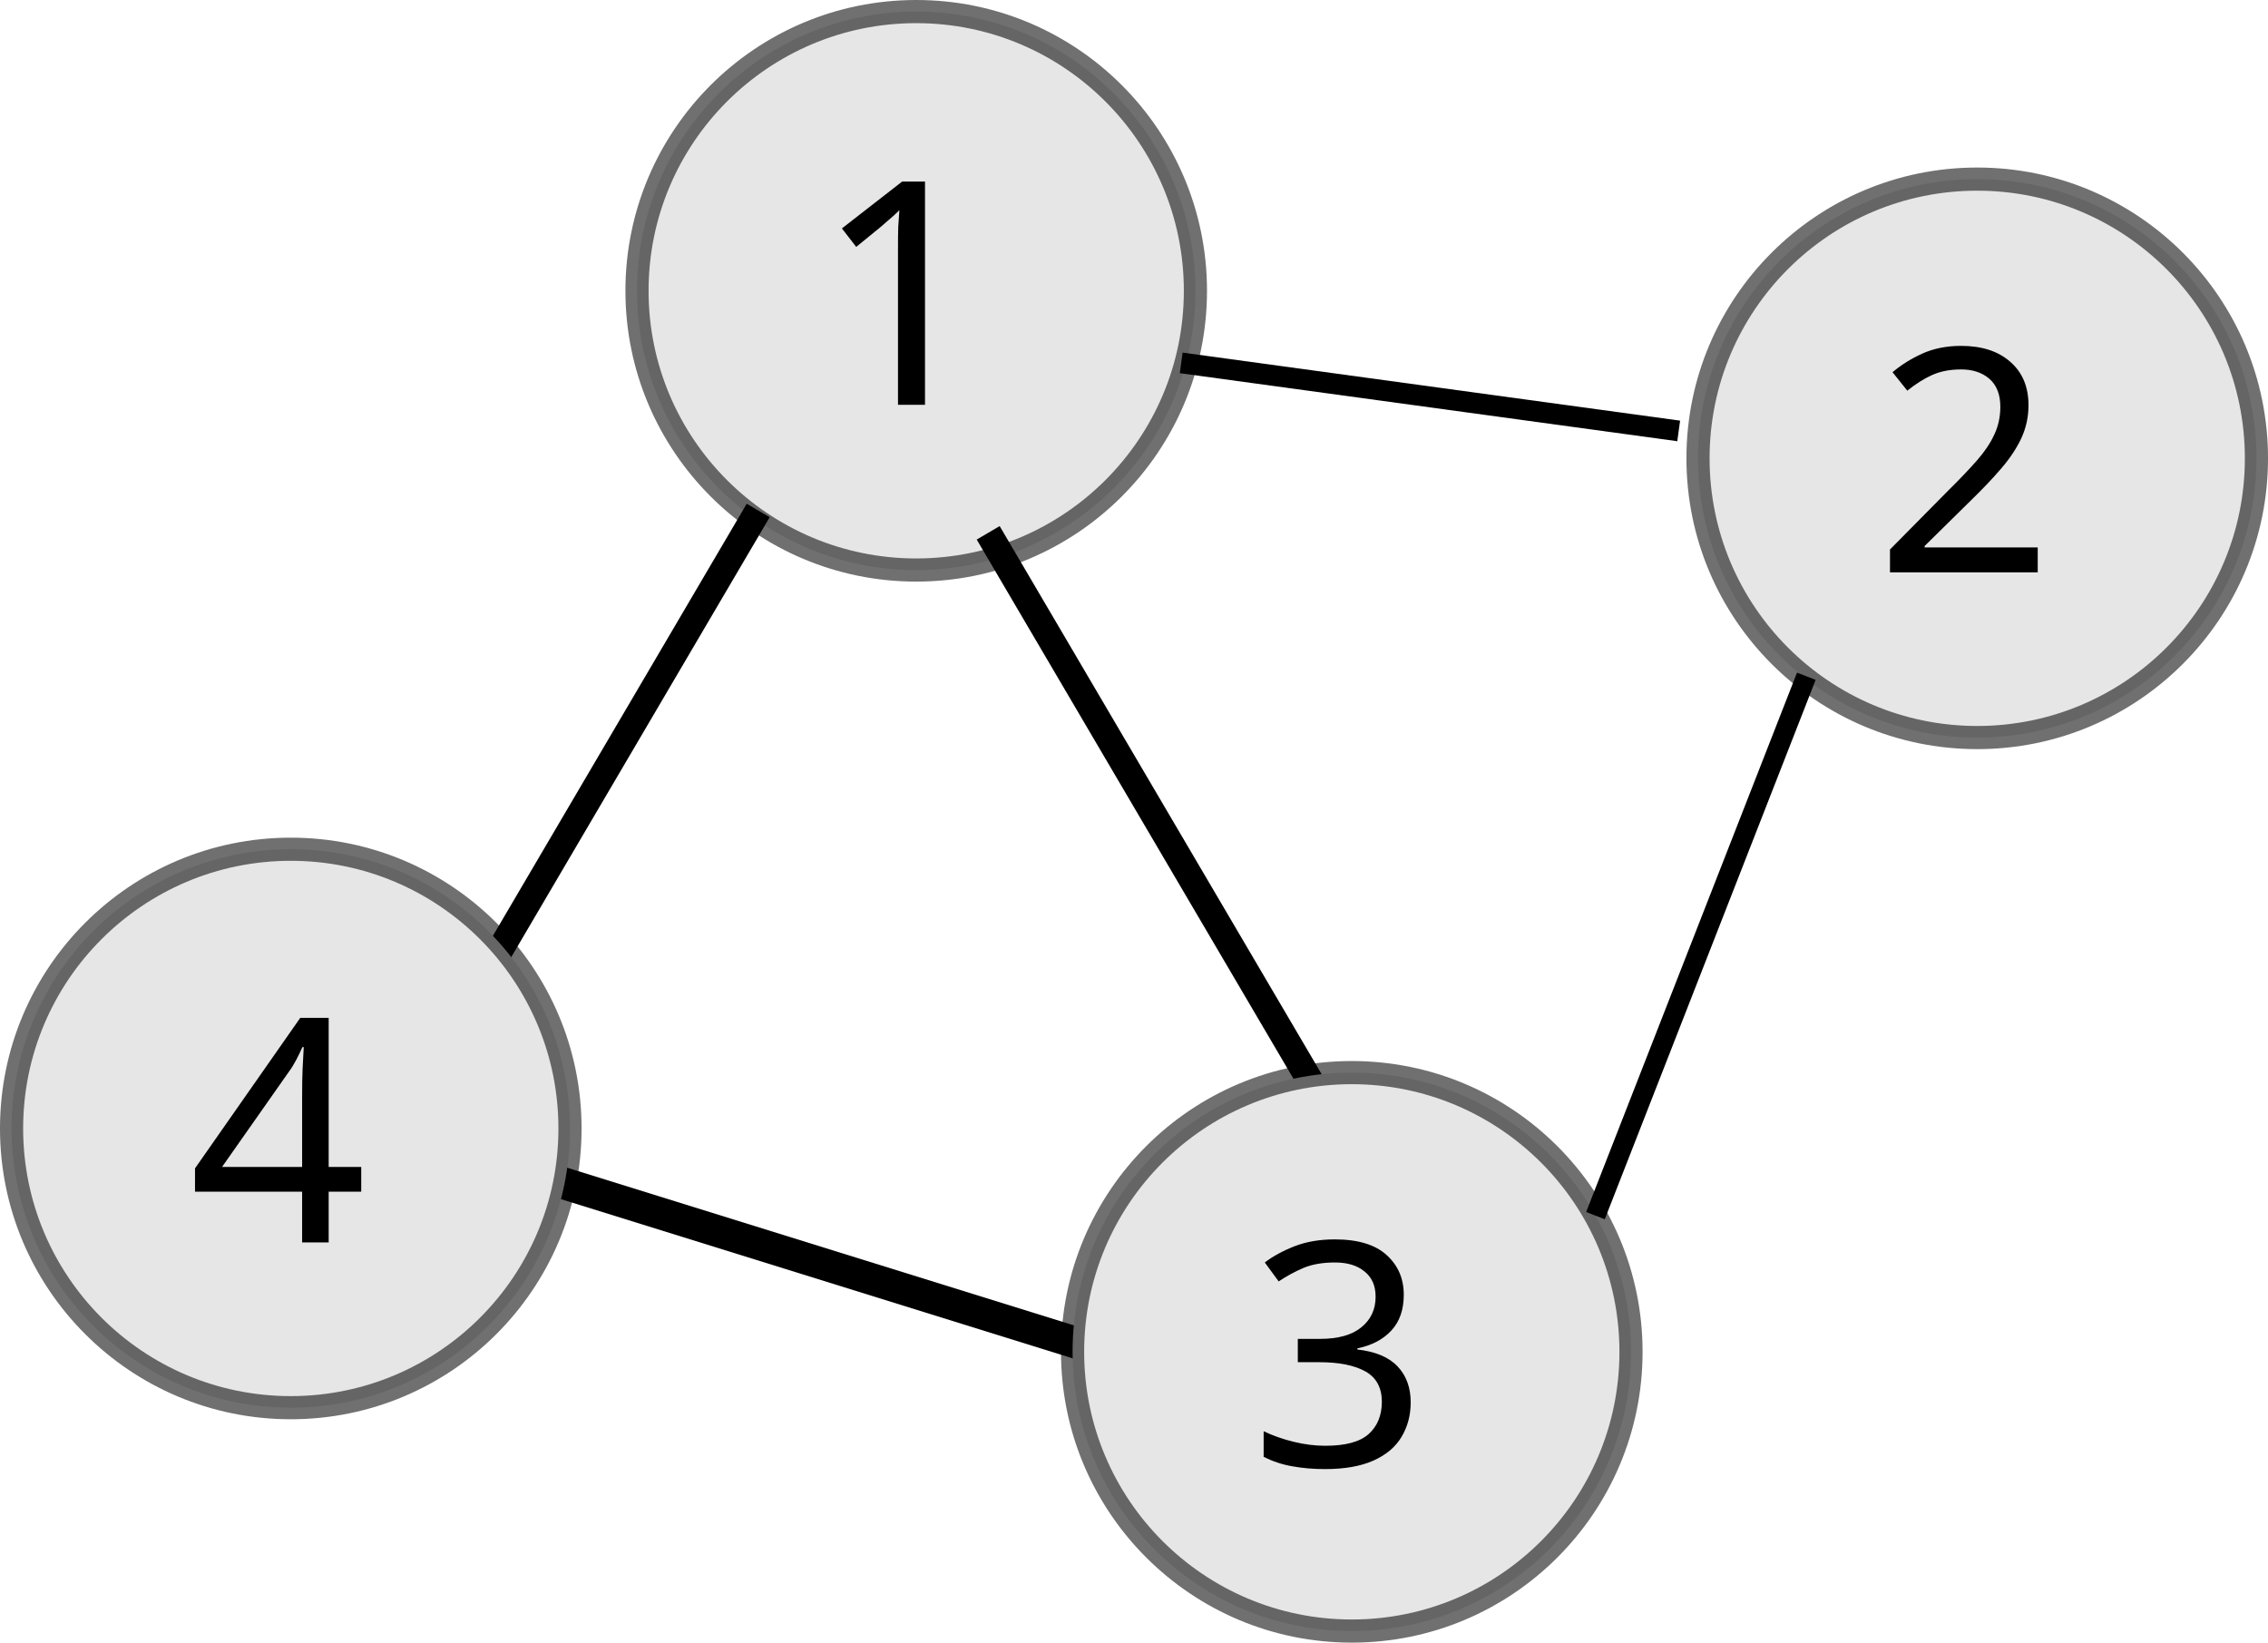
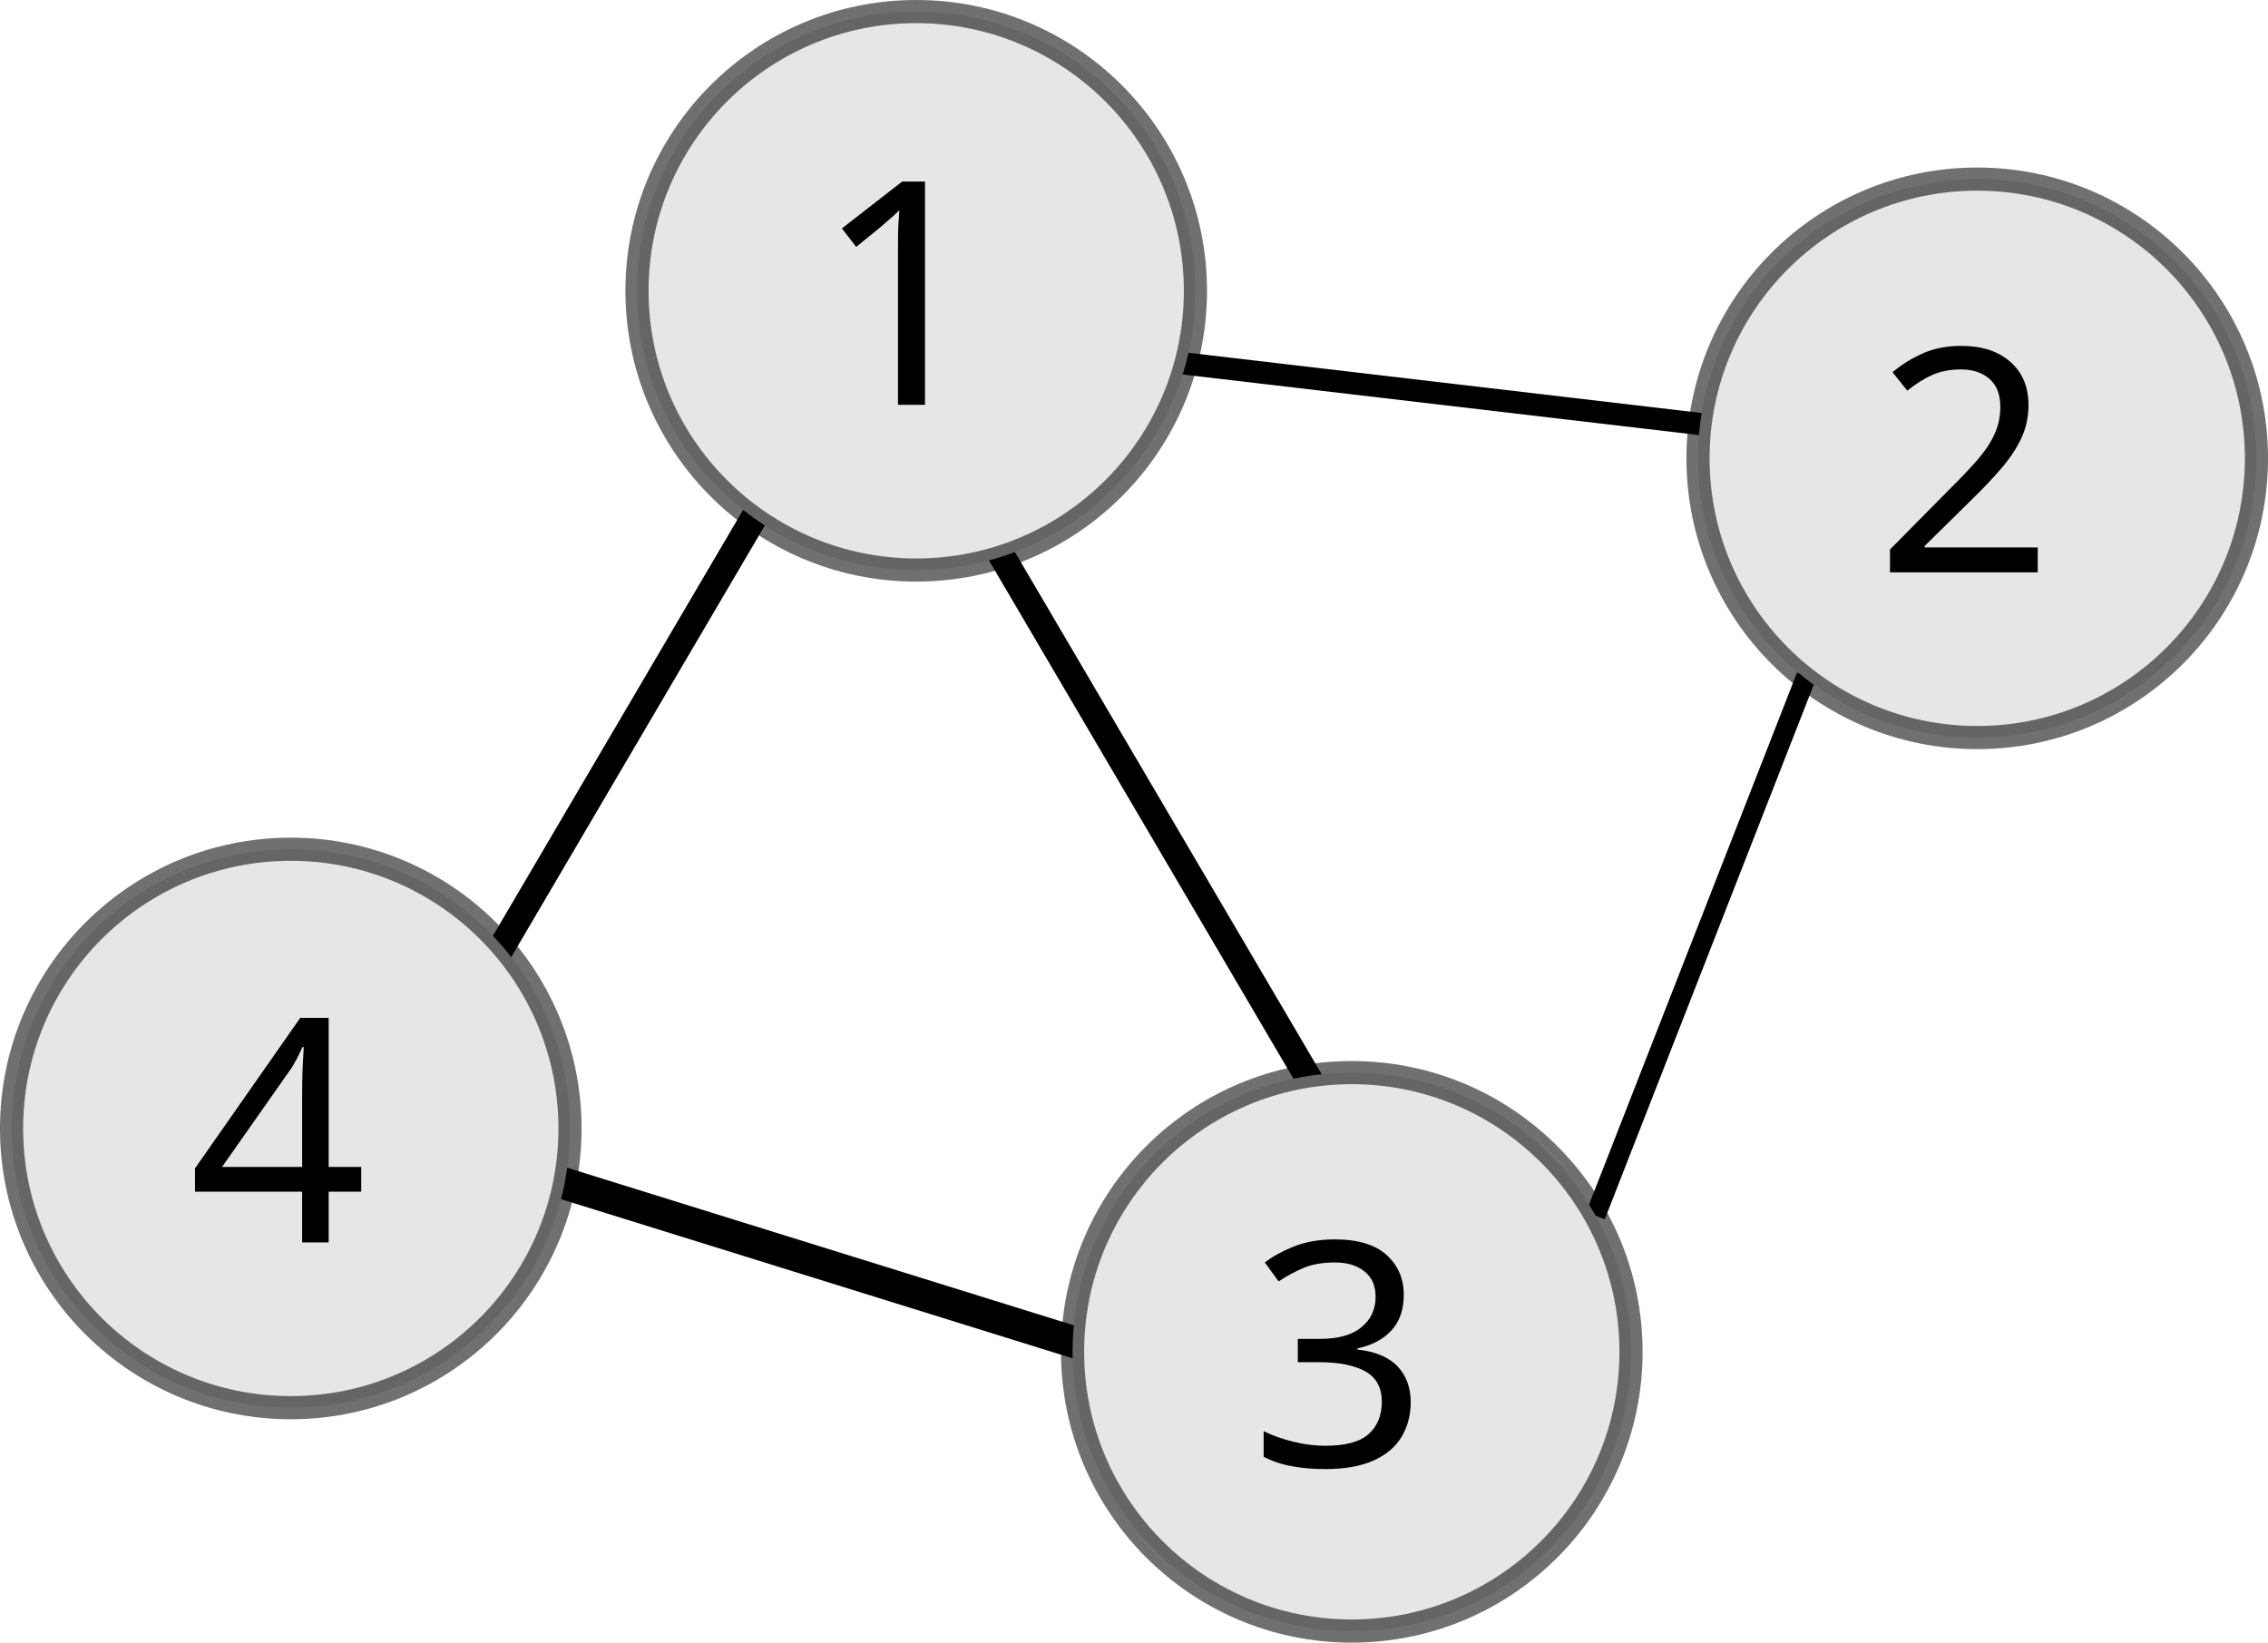
<svg xmlns="http://www.w3.org/2000/svg" xmlns:ns1="http://www.openswatchbook.org/uri/2009/osb" width="153.513mm" height="111.18mm" viewBox="0 0 153.513 111.18" version="1.1" id="svg8">
  <defs id="defs2">
    <linearGradient id="linearGradient4564" ns1:paint="solid">
      <stop style="stop-color:#000000;stop-opacity:1;" offset="0" id="stop4562" />
    </linearGradient>
  </defs>
  <g id="layer1" transform="translate(4.563263,-44.48436)">
-     <g id="g1004">
+     <g id="g866">
+       <path id="path5117" d="M 21.963,120.958 77.36,138.193" style="fill:none;stroke:#000000;stroke-width:2.157;stroke-linecap:butt;stroke-linejoin:miter;stroke-miterlimit:4;stroke-dasharray:none;stroke-opacity:1" />
+       <path style="fill:none;stroke:#000000;stroke-width:1.506;stroke-linecap:butt;stroke-linejoin:miter;stroke-miterlimit:4;stroke-dasharray:none;stroke-opacity:1" d="M 75.383,69.061 114.362,73.635" id="path5123" />
+       <path style="fill:none;stroke:#000000;stroke-width:1.801;stroke-linecap:butt;stroke-linejoin:miter;stroke-miterlimit:4;stroke-dasharray:none;stroke-opacity:1" d="M 46.756,79.036 22.036,121.113" id="path5127" />
+       <path id="path5129" d="m 62.324,80.548 24.72,42.078" style="fill:none;stroke:#000000;stroke-width:1.801;stroke-linecap:butt;stroke-linejoin:miter;stroke-miterlimit:4;stroke-dasharray:none;stroke-opacity:1" />
+       <path style="fill:none;stroke:#000000;stroke-width:1.353;stroke-linecap:butt;stroke-linejoin:miter;stroke-miterlimit:4;stroke-dasharray:none;stroke-opacity:1" d="M 117.701,90.256 103.427,126.764" id="path5440" />
      <circle r="18.899" cy="64.167" cx="57.452" id="path4952" style="opacity:1;fill:#e6e6e6;fill-opacity:1;stroke:#000000;stroke-width:1.567;stroke-linecap:square;stroke-linejoin:round;stroke-miterlimit:4;stroke-dasharray:none;stroke-dashoffset:0;stroke-opacity:0.559" />
      <text id="text4956" y="71.882" x="50.533" style="font-style:normal;font-variant:normal;font-weight:normal;font-stretch:normal;font-size:21.167px;line-height:1.25;font-family:sans-serif;-inkscape-font-specification:'sans-serif, Normal';font-variant-ligatures:normal;font-variant-caps:normal;font-variant-numeric:normal;font-feature-settings:normal;text-align:start;letter-spacing:0px;word-spacing:0px;writing-mode:lr-tb;text-anchor:start;fill:#000000;fill-opacity:1;stroke:none;stroke-width:0.265" xml:space="preserve">
        <tspan y="71.882" x="50.533" id="tspan5416">1</tspan>
      </text>
-       <path id="path5117" d="M 21.963,120.958 77.36,138.193" style="fill:none;stroke:#000000;stroke-width:2.157;stroke-linecap:butt;stroke-linejoin:miter;stroke-miterlimit:4;stroke-dasharray:none;stroke-opacity:1" />
-       <path style="fill:none;stroke:#000000;stroke-width:1.405;stroke-linecap:butt;stroke-linejoin:miter;stroke-miterlimit:4;stroke-dasharray:none;stroke-opacity:1" d="m 75.389,69.046 33.673,4.605" id="path5123" />
-       <path style="fill:none;stroke:#000000;stroke-width:1.801;stroke-linecap:butt;stroke-linejoin:miter;stroke-miterlimit:4;stroke-dasharray:none;stroke-opacity:1" d="M 46.756,79.036 22.036,121.113" id="path5127" />
-       <path id="path5129" d="m 62.324,80.548 24.72,42.078" style="fill:none;stroke:#000000;stroke-width:1.801;stroke-linecap:butt;stroke-linejoin:miter;stroke-miterlimit:4;stroke-dasharray:none;stroke-opacity:1" />
      <circle style="opacity:1;fill:#e6e6e6;fill-opacity:1;stroke:#000000;stroke-width:1.567;stroke-linecap:square;stroke-linejoin:round;stroke-miterlimit:4;stroke-dasharray:none;stroke-dashoffset:0;stroke-opacity:0.559" id="circle5244" cx="15.119" cy="120.863" r="18.899" />
      <text xml:space="preserve" style="font-style:normal;font-variant:normal;font-weight:normal;font-stretch:normal;font-size:21.167px;line-height:1.25;font-family:sans-serif;-inkscape-font-specification:'sans-serif, Normal';font-variant-ligatures:normal;font-variant-caps:normal;font-variant-numeric:normal;font-feature-settings:normal;text-align:start;letter-spacing:0px;word-spacing:0px;writing-mode:lr-tb;text-anchor:start;fill:#000000;fill-opacity:1;stroke:none;stroke-width:0.265" x="8.2" y="128.578" id="text5248">
        <tspan y="128.578" x="8.2" id="tspan5418">4</tspan>
      </text>
      <circle r="18.899" cy="135.982" cx="86.935" id="circle5252" style="opacity:1;fill:#e6e6e6;fill-opacity:1;stroke:#000000;stroke-width:1.567;stroke-linecap:square;stroke-linejoin:round;stroke-miterlimit:4;stroke-dasharray:none;stroke-dashoffset:0;stroke-opacity:0.559" />
      <text id="text5256" y="143.697" x="80.015" style="font-style:normal;font-variant:normal;font-weight:normal;font-stretch:normal;font-size:21.167px;line-height:1.25;font-family:sans-serif;-inkscape-font-specification:'sans-serif, Normal';font-variant-ligatures:normal;font-variant-caps:normal;font-variant-numeric:normal;font-feature-settings:normal;text-align:start;letter-spacing:0px;word-spacing:0px;writing-mode:lr-tb;text-anchor:start;fill:#000000;fill-opacity:1;stroke:none;stroke-width:0.265" xml:space="preserve">
        <tspan y="143.697" x="80.015" id="tspan5420">3</tspan>
      </text>
      <circle style="opacity:1;fill:#e6e6e6;fill-opacity:1;stroke:#000000;stroke-width:1.567;stroke-linecap:square;stroke-linejoin:round;stroke-miterlimit:4;stroke-dasharray:none;stroke-dashoffset:0;stroke-opacity:0.559" id="circle5260" cx="129.268" cy="75.506" r="18.899" />
      <text xml:space="preserve" style="font-style:normal;font-variant:normal;font-weight:normal;font-stretch:normal;font-size:21.167px;line-height:1.25;font-family:sans-serif;-inkscape-font-specification:'sans-serif, Normal';font-variant-ligatures:normal;font-variant-caps:normal;font-variant-numeric:normal;font-feature-settings:normal;text-align:start;letter-spacing:0px;word-spacing:0px;writing-mode:lr-tb;text-anchor:start;fill:#000000;fill-opacity:1;stroke:none;stroke-width:0.265" x="122.348" y="83.221" id="text5264">
        <tspan id="tspan5262" x="122.348" y="83.221">2</tspan>
      </text>
-       <path style="fill:none;stroke:#000000;stroke-width:1.353;stroke-linecap:butt;stroke-linejoin:miter;stroke-miterlimit:4;stroke-dasharray:none;stroke-opacity:1" d="M 117.701,90.256 103.427,126.764" id="path5440" />
    </g>
  </g>
</svg>
